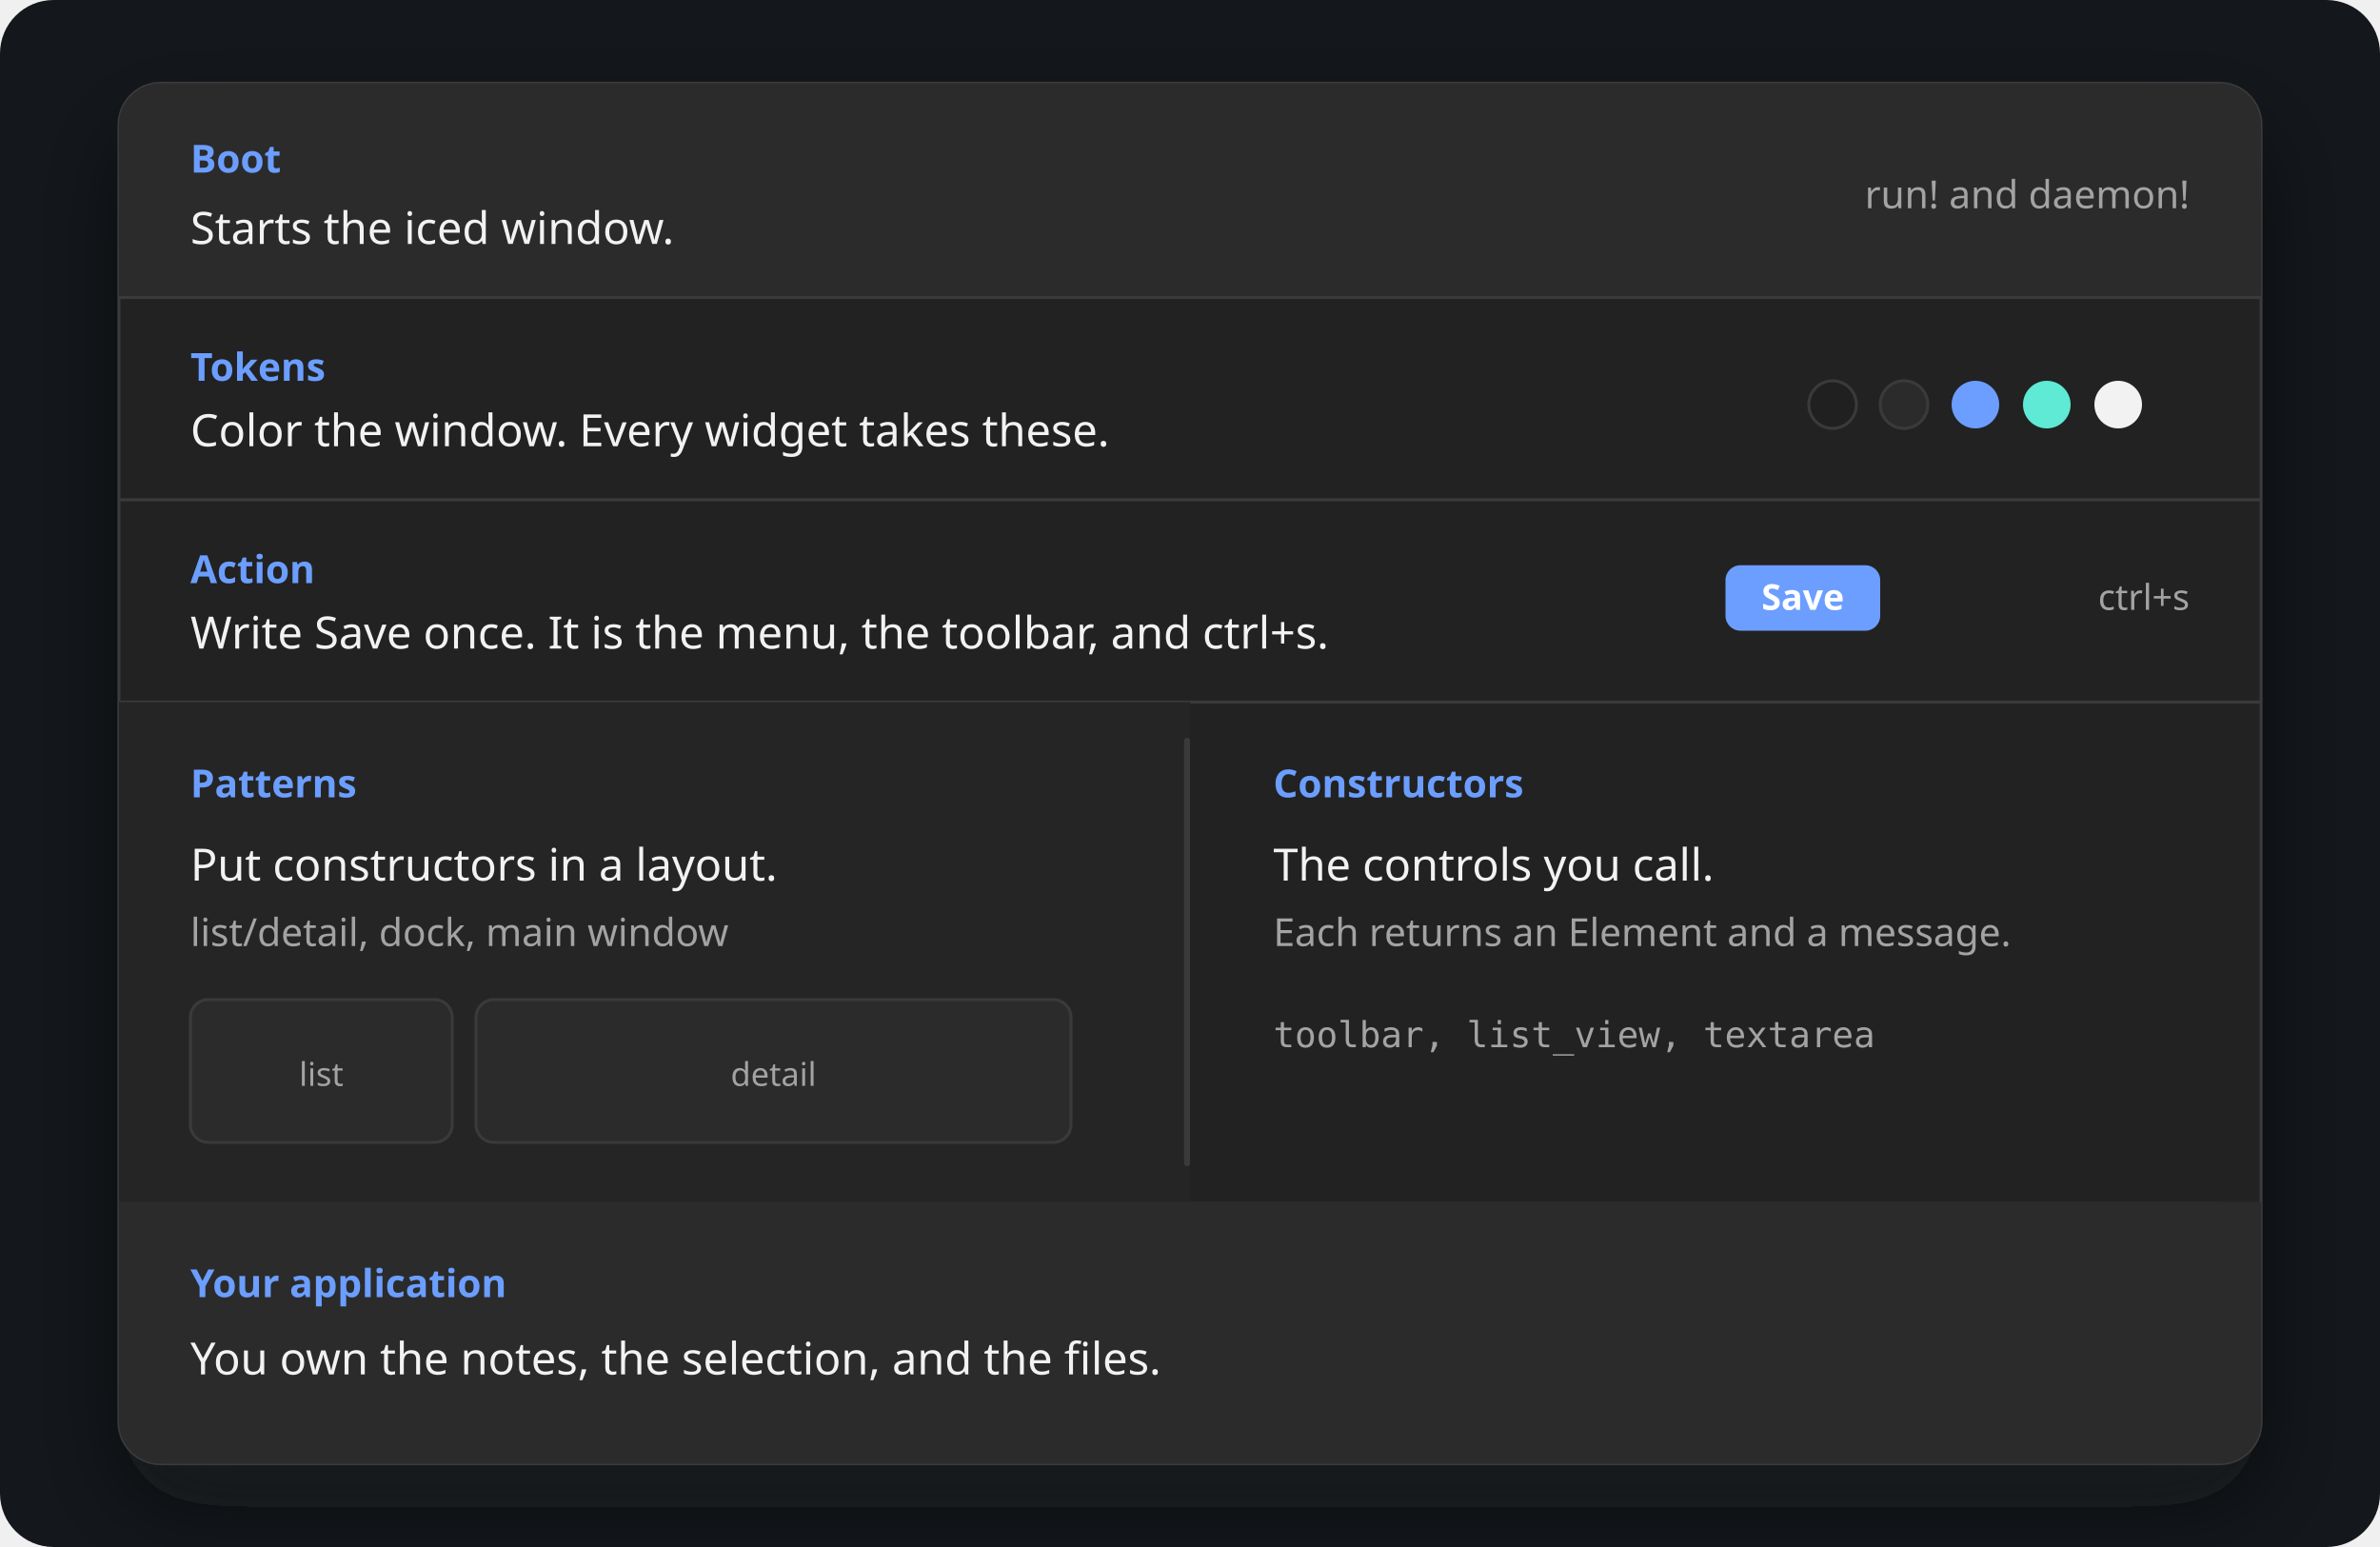
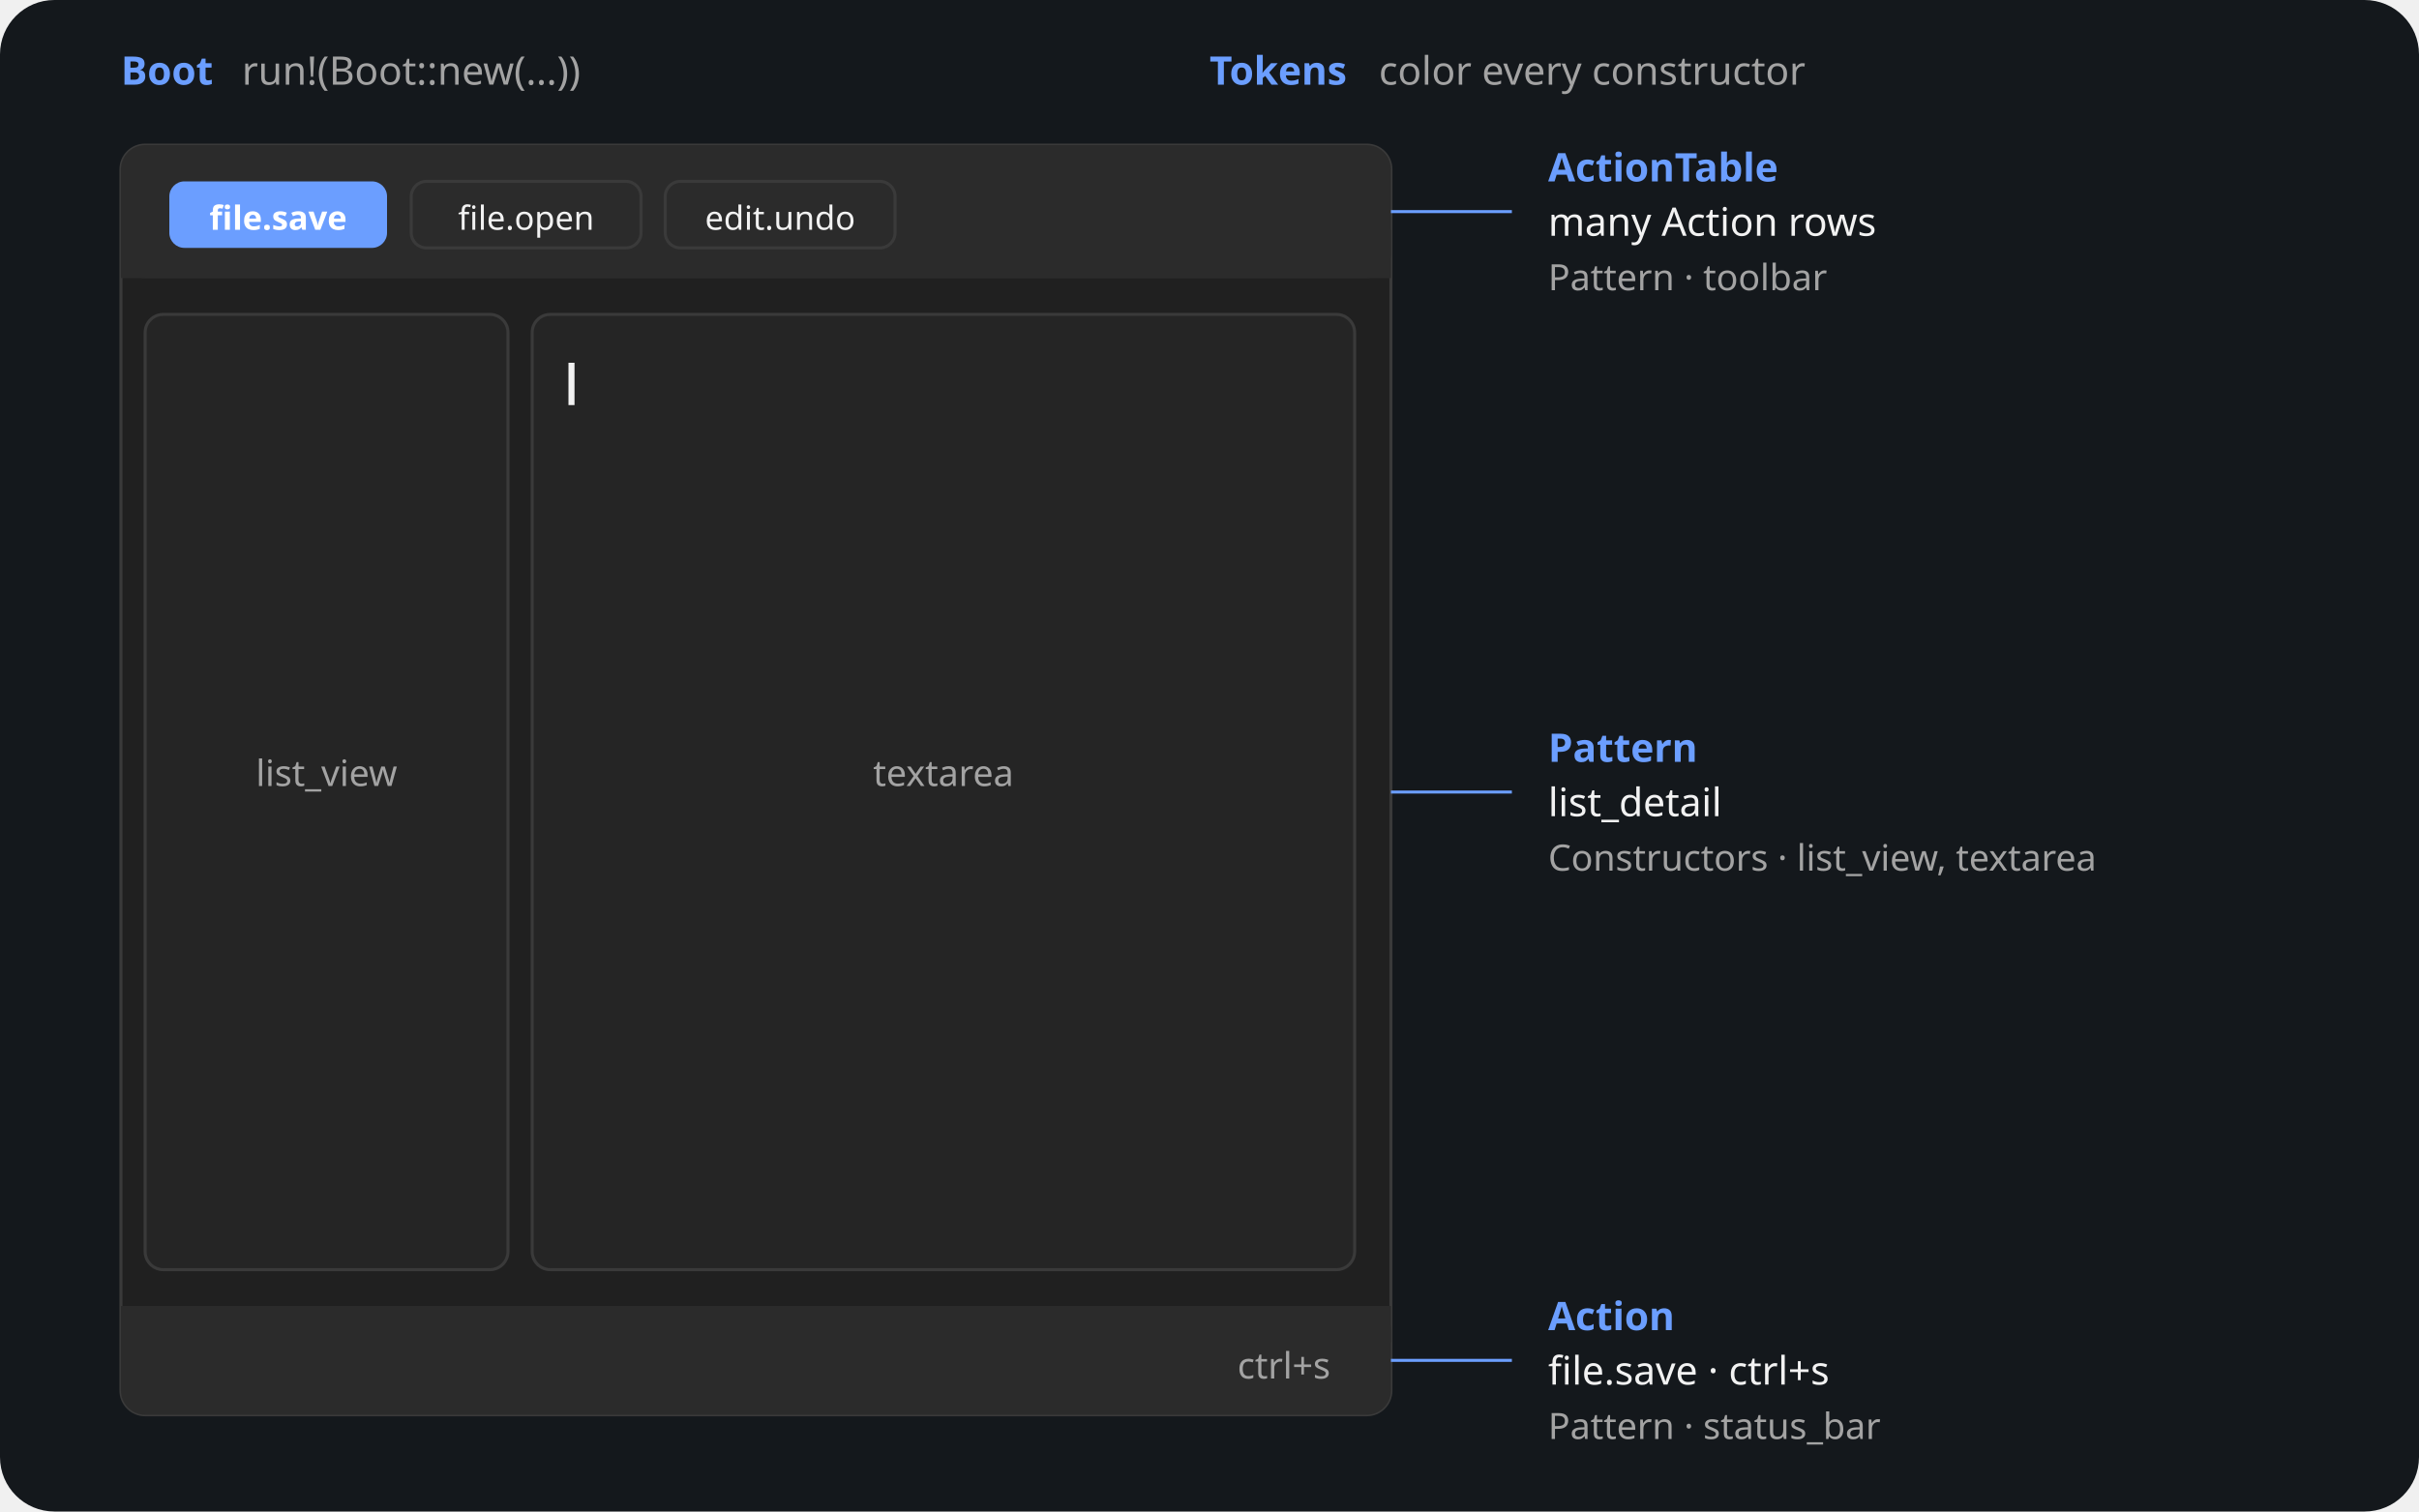
- <svg xmlns="http://www.w3.org/2000/svg" viewBox="0 0 800 520" role="img" aria-labelledby="title desc">
-   <defs>
-     <filter id="lift" x="-6%" y="-6%" width="112%" height="116%">
-       <feDropShadow dx="0" dy="14" stdDeviation="16" flood-color="#0a0c10" flood-opacity="0.5" />
-     </filter>
-   </defs>
-   <rect width="800" height="520" rx="18" fill="#14181C" />
-   <g filter="url(#lift)">
-     <rect x="40" y="28" width="720" height="464" rx="14" fill="#202020" stroke="#3A3A3A" />
-   </g>
+ <svg xmlns="http://www.w3.org/2000/svg" viewBox="0 0 800 500" role="img" aria-labelledby="title desc">
+   <rect width="800" height="500" rx="18" fill="#14181C" />
  <g font-family="ui-sans-serif, system-ui, sans-serif">
-     <rect x="40" y="28" width="720" height="72" rx="14" fill="#2B2B2B" />
-     <rect x="40" y="72" width="720" height="28" fill="#2B2B2B" />
-     <text x="64" y="58" fill="#6B9EFF" font-size="13" font-weight="600">Boot</text>
-     <text x="64" y="82" fill="#F2F2F2" font-size="15">Starts the iced window.</text>
-     <text x="736" y="70" text-anchor="end" fill="#A3A3A3" font-size="13">run! and daemon!</text>
-     <line x1="40" y1="100" x2="760" y2="100" stroke="#3A3A3A" />
-     <text x="64" y="128" fill="#6B9EFF" font-size="13" font-weight="600">Tokens</text>
-     <text x="64" y="150" fill="#F2F2F2" font-size="15">Color the window. Every widget takes these.</text>
-     <circle cx="616" cy="136" r="8" fill="#202020" stroke="#3A3A3A" />
-     <circle cx="640" cy="136" r="8" fill="#2B2B2B" stroke="#3A3A3A" />
-     <circle cx="664" cy="136" r="8" fill="#6B9EFF" />
-     <circle cx="688" cy="136" r="8" fill="#5EEAD4" />
-     <circle cx="712" cy="136" r="8" fill="#F2F2F2" />
-     <line x1="40" y1="168" x2="760" y2="168" stroke="#3A3A3A" />
-     <text x="64" y="196" fill="#6B9EFF" font-size="13" font-weight="600">Action</text>
-     <text x="64" y="218" fill="#F2F2F2" font-size="15">Write Save once. It is the menu, the toolbar, and ctrl+s.</text>
-     <rect x="580" y="190" width="52" height="22" rx="5" fill="#6B9EFF" />
-     <text x="606" y="205" text-anchor="middle" fill="#FFFFFF" font-size="12" font-weight="600">Save</text>
-     <text x="736" y="205" text-anchor="end" fill="#A3A3A3" font-size="12">ctrl+s</text>
-     <line x1="40" y1="236" x2="760" y2="236" stroke="#3A3A3A" />
-     <rect x="40" y="236" width="360" height="168" fill="#252525" />
-     <rect x="398" y="248" width="2" height="144" rx="1" fill="#3A3A3A" />
-     <text x="64" y="268" fill="#6B9EFF" font-size="13" font-weight="600">Patterns</text>
-     <text x="64" y="296" fill="#F2F2F2" font-size="15">Put constructors in a layout.</text>
-     <text x="64" y="318" fill="#A3A3A3" font-size="13">list/detail, dock, main window</text>
-     <rect x="64" y="336" width="88" height="48" rx="6" fill="#2B2B2B" stroke="#3A3A3A" />
-     <rect x="160" y="336" width="200" height="48" rx="6" fill="#2B2B2B" stroke="#3A3A3A" />
-     <text x="108" y="365" text-anchor="middle" fill="#A3A3A3" font-size="11">list</text>
-     <text x="260" y="365" text-anchor="middle" fill="#A3A3A3" font-size="11">detail</text>
-     <text x="428" y="268" fill="#6B9EFF" font-size="13" font-weight="600">Constructors</text>
-     <text x="428" y="296" fill="#F2F2F2" font-size="15">The controls you call.</text>
-     <text x="428" y="318" fill="#A3A3A3" font-size="13">Each returns an Element and a message.</text>
-     <text x="428" y="352" fill="#A3A3A3" font-family="ui-monospace, SFMono-Regular, Menlo, monospace" font-size="12">toolbar, list_view, textarea</text>
-     <rect x="40" y="404" width="720" height="88" rx="14" fill="#2B2B2B" />
-     <rect x="40" y="404" width="720" height="20" fill="#2B2B2B" />
-     <text x="64" y="436" fill="#6B9EFF" font-size="13" font-weight="600">Your application</text>
-     <text x="64" y="462" fill="#F2F2F2" font-size="15">You own the notes, the selection, and the files.</text>
+     <text x="40" y="28" fill="#6B9EFF" font-size="13" font-weight="600">Boot</text>
+     <text x="80" y="28" fill="#A3A3A3" font-size="13">run!(Boot::new(…))</text>
+     <text x="400" y="28" fill="#6B9EFF" font-size="13" font-weight="600">Tokens</text>
+     <text x="456" y="28" fill="#A3A3A3" font-size="13">color every constructor</text>
+     <rect x="40" y="48" width="420" height="420" rx="8" fill="#202020" stroke="#3A3A3A" />
+     <rect x="40" y="48" width="420" height="44" rx="8" fill="#2B2B2B" />
+     <rect x="40" y="76" width="420" height="16" fill="#2B2B2B" />
+     <rect x="56" y="60" width="72" height="22" rx="5" fill="#6B9EFF" />
+     <text x="92" y="76" text-anchor="middle" fill="#FFFFFF" font-size="11" font-weight="600">file.save</text>
+     <rect x="136" y="60" width="76" height="22" rx="5" fill="#2B2B2B" stroke="#3A3A3A" />
+     <text x="174" y="76" text-anchor="middle" fill="#F2F2F2" font-size="11">file.open</text>
+     <rect x="220" y="60" width="76" height="22" rx="5" fill="#2B2B2B" stroke="#3A3A3A" />
+     <text x="258" y="76" text-anchor="middle" fill="#F2F2F2" font-size="11">edit.undo</text>
+     <rect x="48" y="104" width="120" height="316" rx="6" fill="#252525" stroke="#3A3A3A" />
+     <text x="108" y="260" text-anchor="middle" fill="#A3A3A3" font-size="12">list_view</text>
+     <rect x="176" y="104" width="272" height="316" rx="6" fill="#252525" stroke="#3A3A3A" />
+     <rect x="188" y="120" width="2" height="14" fill="#F2F2F2" />
+     <text x="312" y="260" text-anchor="middle" fill="#A3A3A3" font-size="12">textarea</text>
+     <rect x="40" y="432" width="420" height="36" rx="8" fill="#2B2B2B" />
+     <rect x="40" y="432" width="420" height="12" fill="#2B2B2B" />
+     <text x="440" y="456" text-anchor="end" fill="#A3A3A3" font-size="12">ctrl+s</text>
+     <line x1="460" y1="70" x2="500" y2="70" stroke="#6B9EFF" />
+     <text x="512" y="60" fill="#6B9EFF" font-size="13" font-weight="600">ActionTable</text>
+     <text x="512" y="78" fill="#F2F2F2" font-size="13">many Action rows</text>
+     <text x="512" y="96" fill="#A3A3A3" font-size="12">Pattern · toolbar</text>
+     <line x1="460" y1="262" x2="500" y2="262" stroke="#6B9EFF" />
+     <text x="512" y="252" fill="#6B9EFF" font-size="13" font-weight="600">Pattern</text>
+     <text x="512" y="270" fill="#F2F2F2" font-size="13">list_detail</text>
+     <text x="512" y="288" fill="#A3A3A3" font-size="12">Constructors · list_view, textarea</text>
+     <line x1="460" y1="450" x2="500" y2="450" stroke="#6B9EFF" />
+     <text x="512" y="440" fill="#6B9EFF" font-size="13" font-weight="600">Action</text>
+     <text x="512" y="458" fill="#F2F2F2" font-size="13">file.save · ctrl+s</text>
+     <text x="512" y="476" fill="#A3A3A3" font-size="12">Pattern · status_bar</text>
  </g>
</svg>
